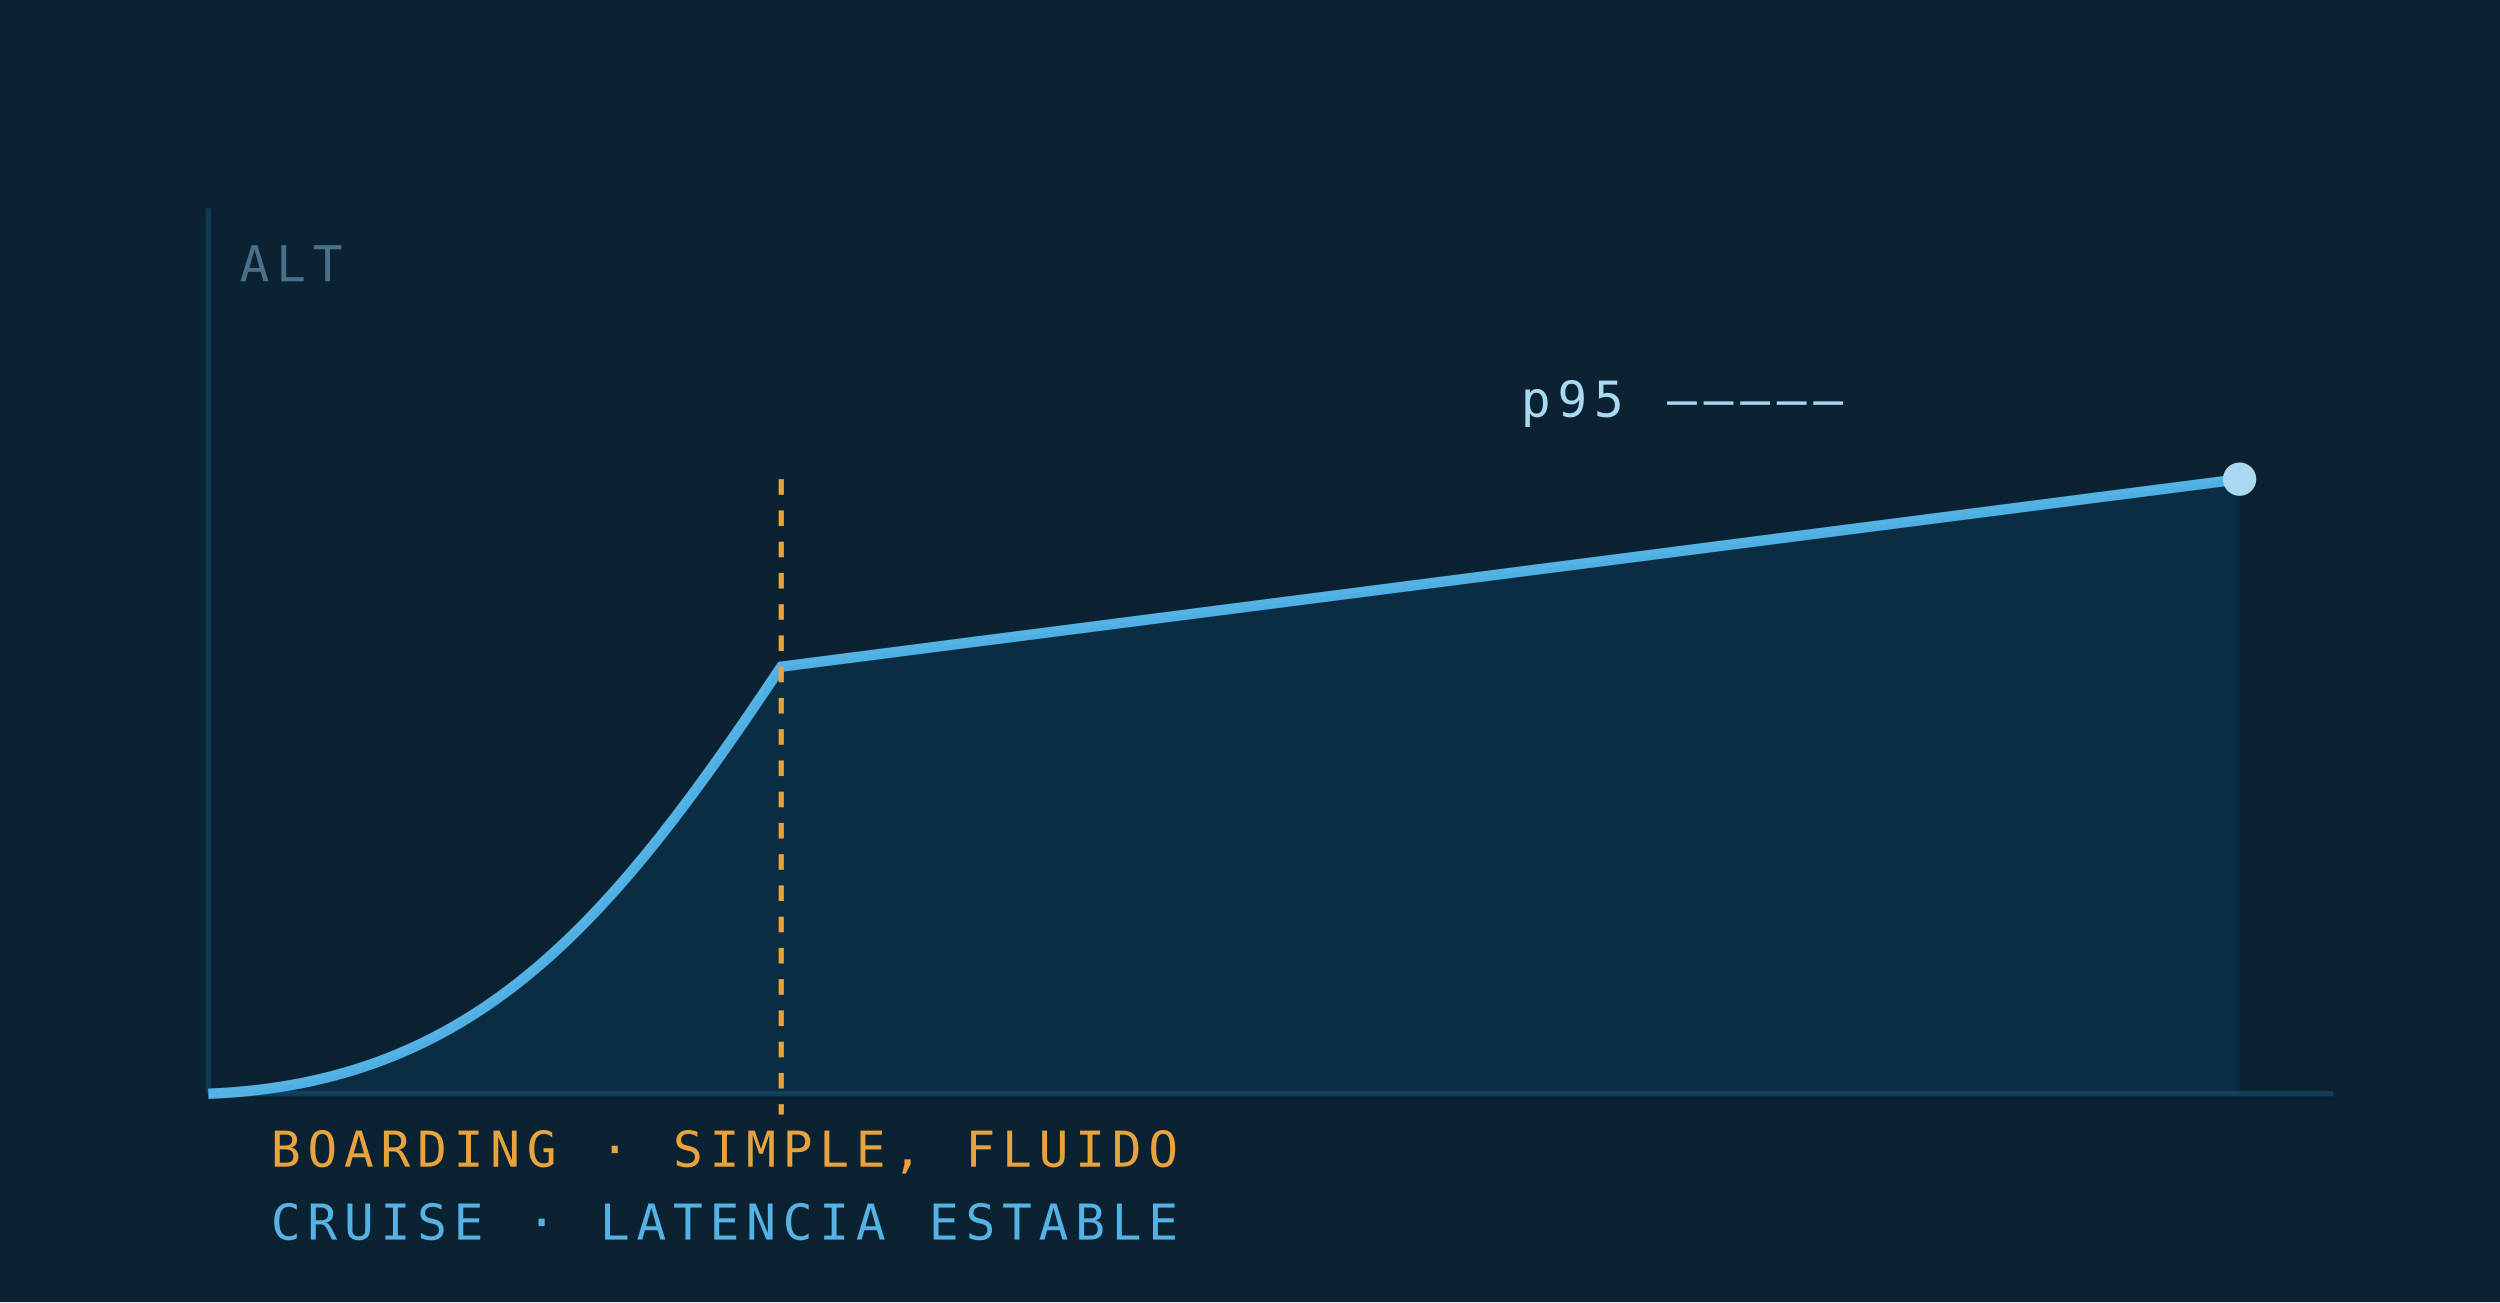
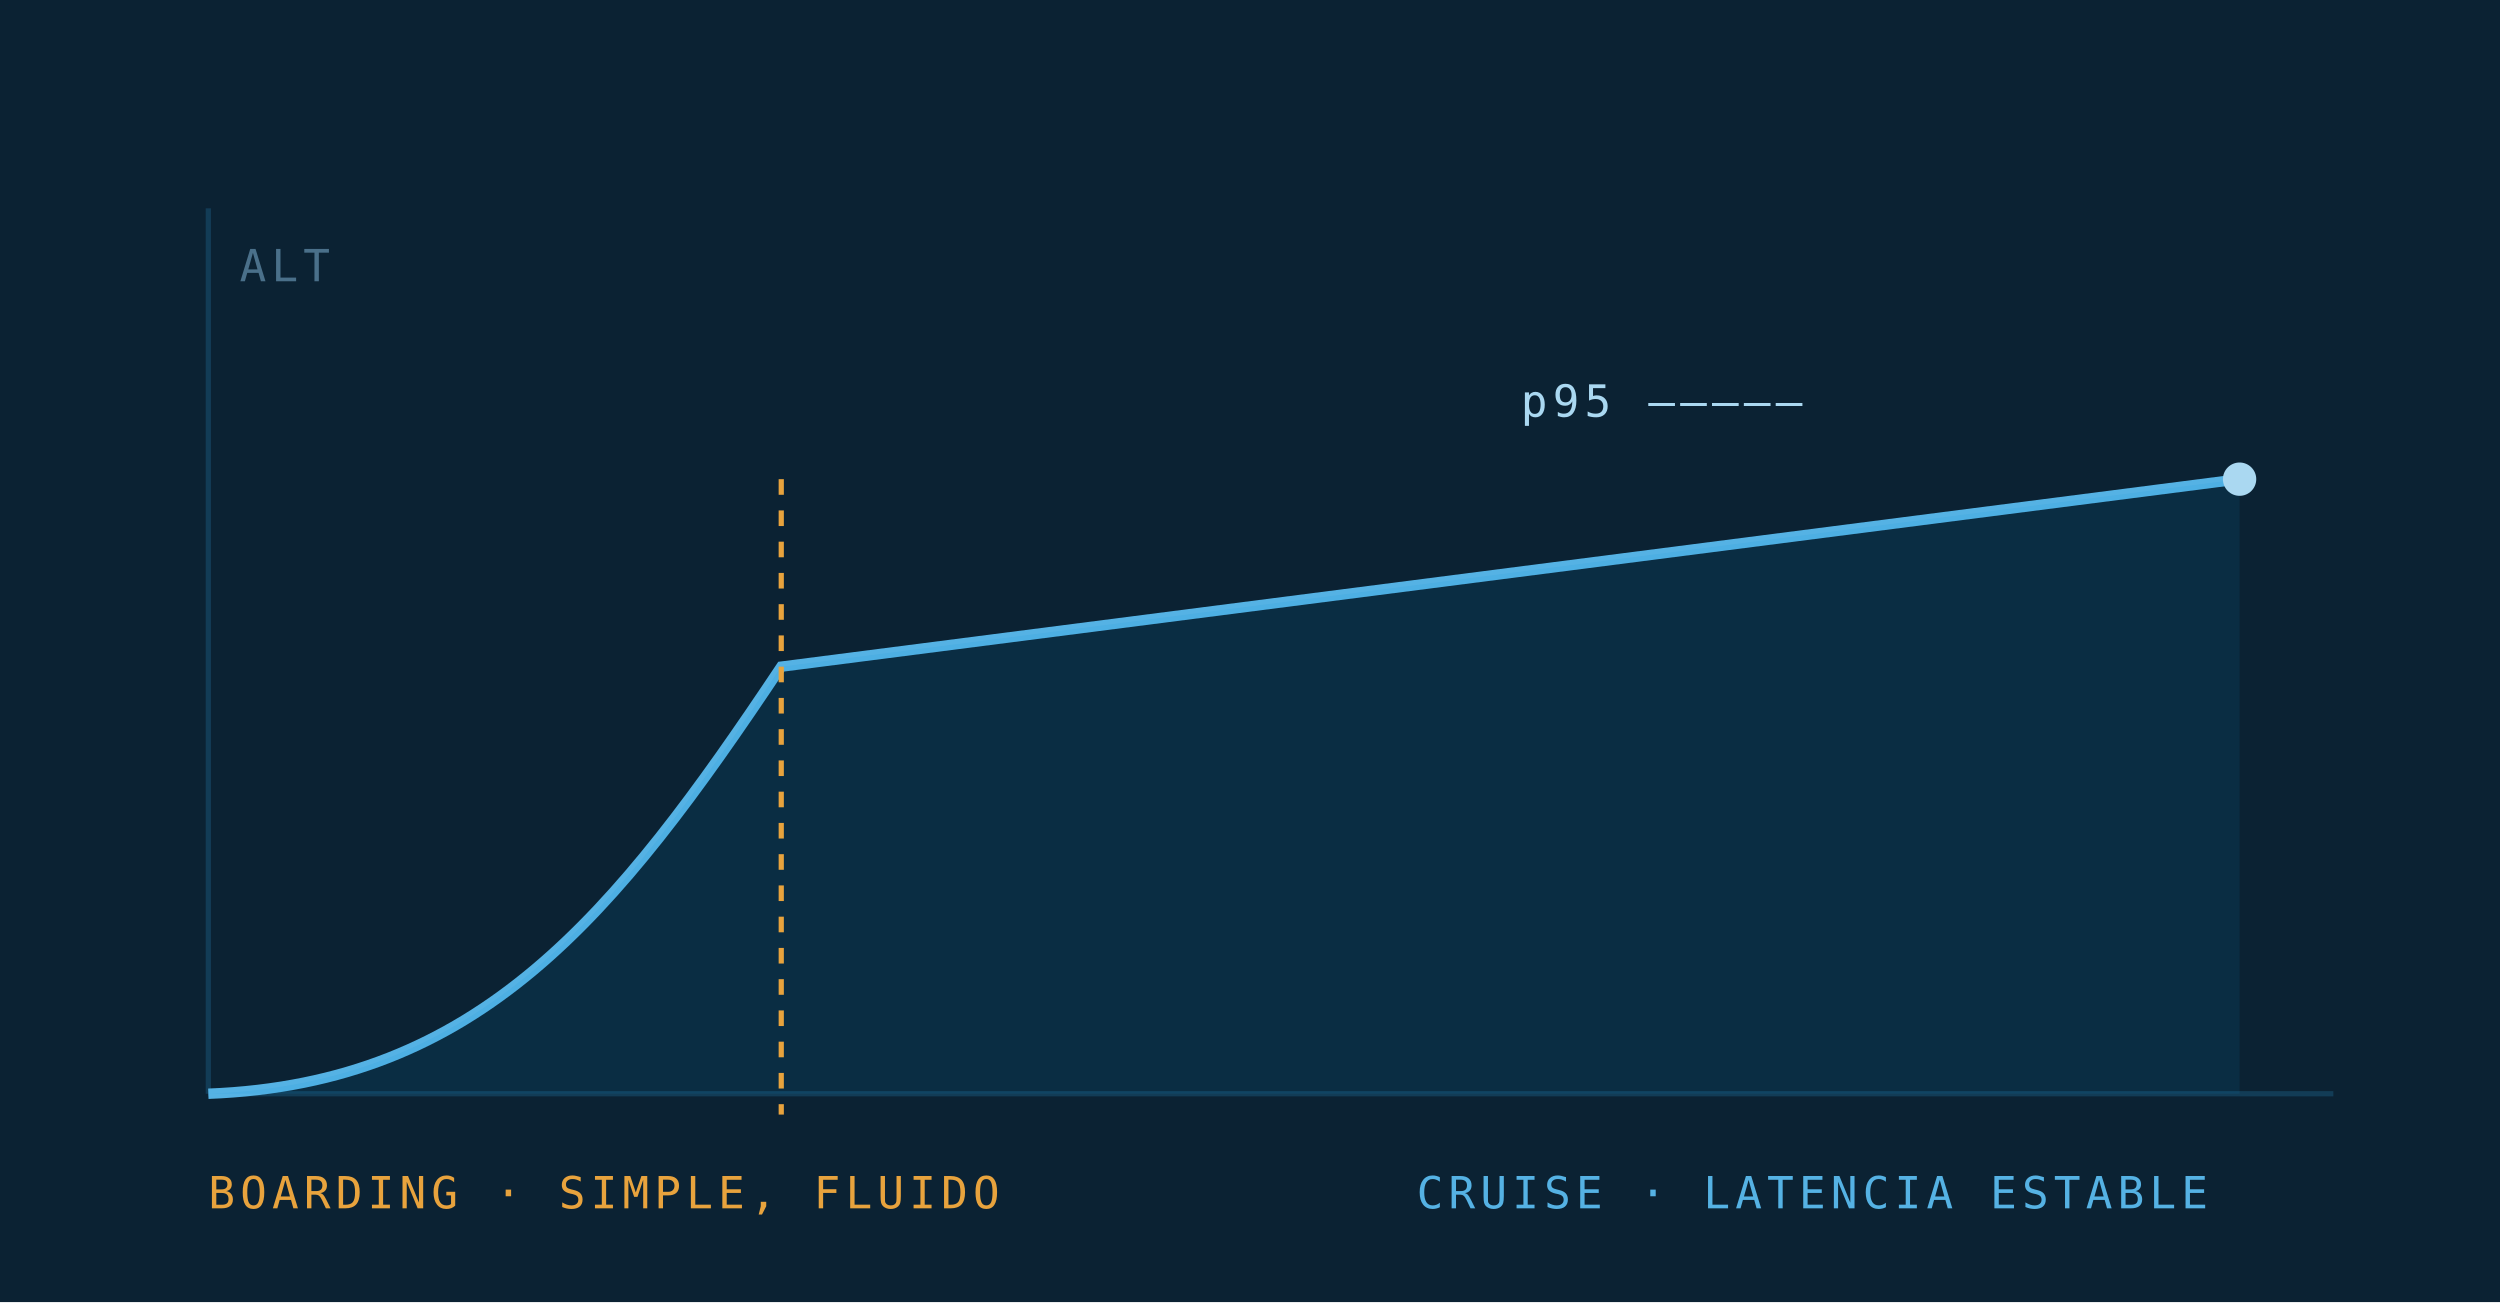
<svg xmlns="http://www.w3.org/2000/svg" viewBox="0 0 480 250" width="960" role="img" aria-label="Perfil de vuelo">
  <rect x="0" y="0" width="480" height="250" fill="#0b2233" />
  <g stroke="#123c56" stroke-width="1">
    <path d="M40 210 L448 210" />
    <path d="M40 40 L40 210" />
  </g>
  <path d="M40 210 C 92 208, 118 176, 150 128 L 430 92" fill="none" stroke="#55B2E4" stroke-width="2" />
  <path d="M40 210 C 92 208, 118 176, 150 128 L 430 92 L 430 210 L 40 210 Z" fill="#008BD6" opacity=".10" />
  <g stroke="#E8A33D" stroke-width="1" stroke-dasharray="3 3">
    <path d="M150 92 L150 214" />
  </g>
-   <g font-family="ui-monospace,monospace" font-size="9.5" letter-spacing="1.3">
-     <text x="52" y="224" fill="#E8A33D">BOARDING · SIMPLE, FLUIDO</text>
-     <text x="52" y="238" fill="#55B2E4">CRUISE · LATENCIA ESTABLE</text>
+   <g font-family="ui-monospace,monospace" font-size="8.5" letter-spacing="1">
+     <text x="40" y="232" fill="#E8A33D">BOARDING · SIMPLE, FLUIDO</text>
+     <text x="272" y="232" fill="#55B2E4">CRUISE · LATENCIA ESTABLE</text>
    <text x="292" y="80" fill="#AAD8F1">p95 —————</text>
    <text x="46" y="54" fill="#4a708a">ALT</text>
  </g>
  <g fill="#AAD8F1">
    <circle cx="430" cy="92" r="3.2" />
  </g>
</svg>
